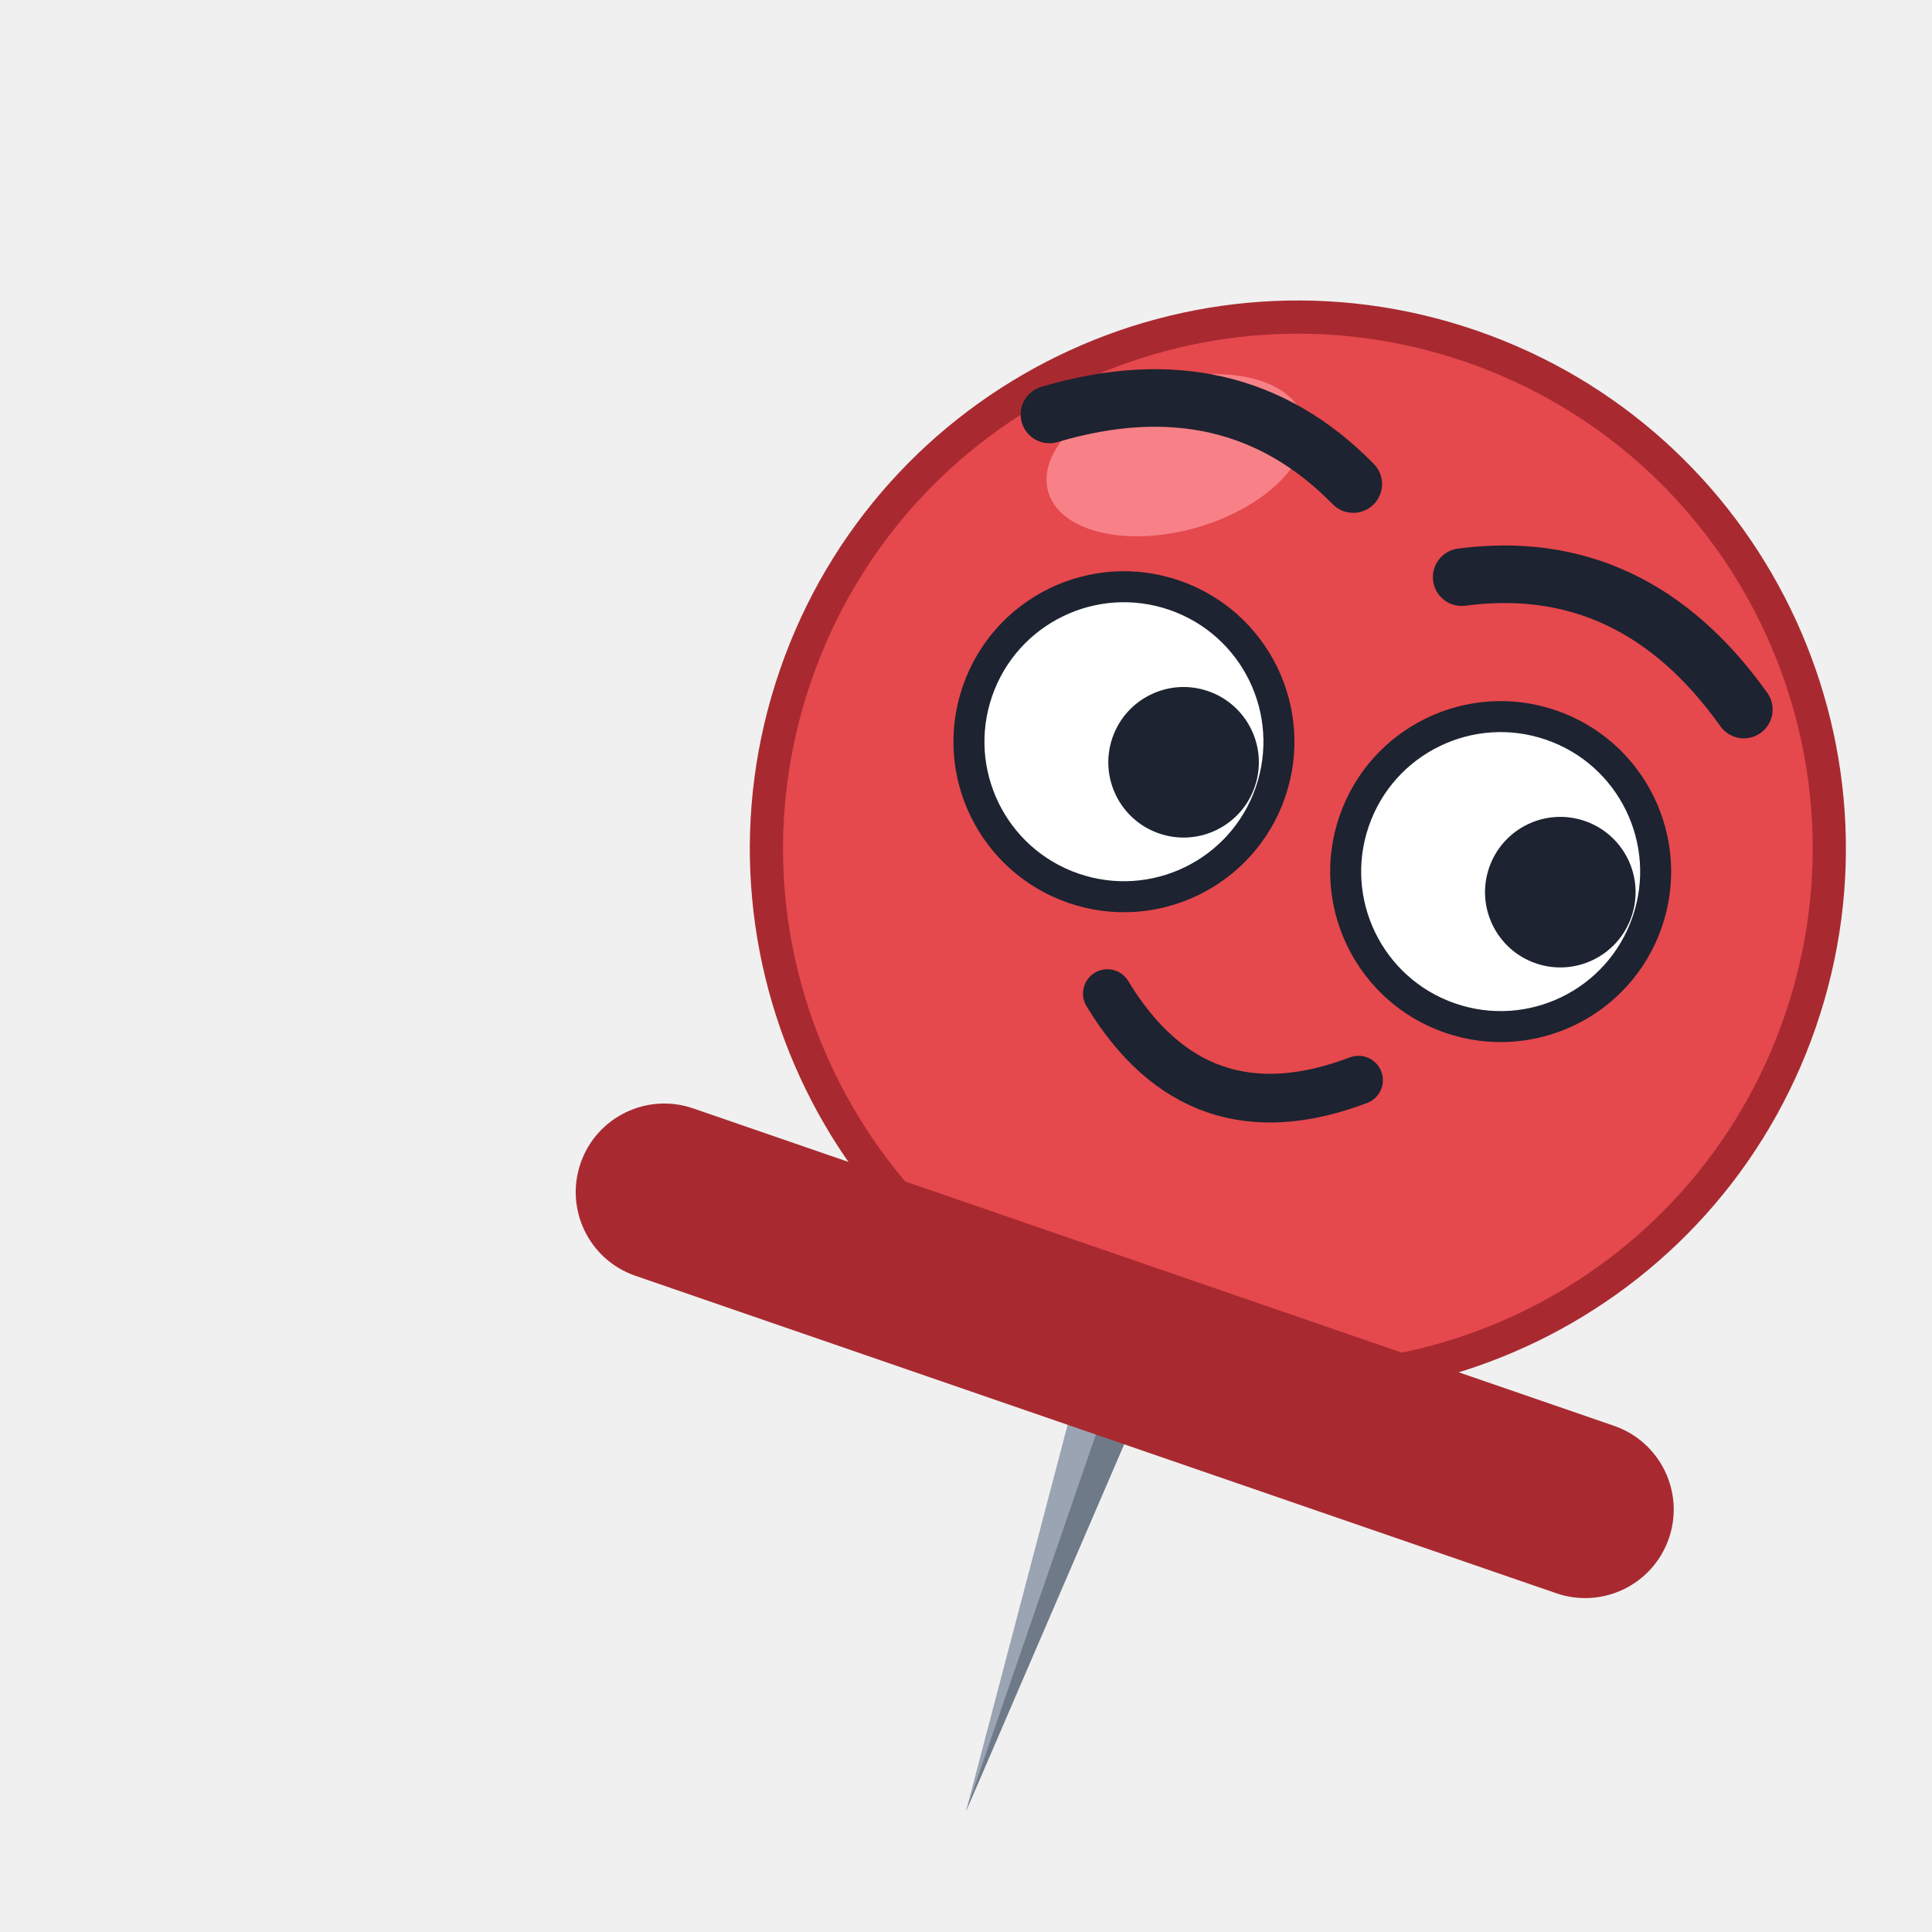
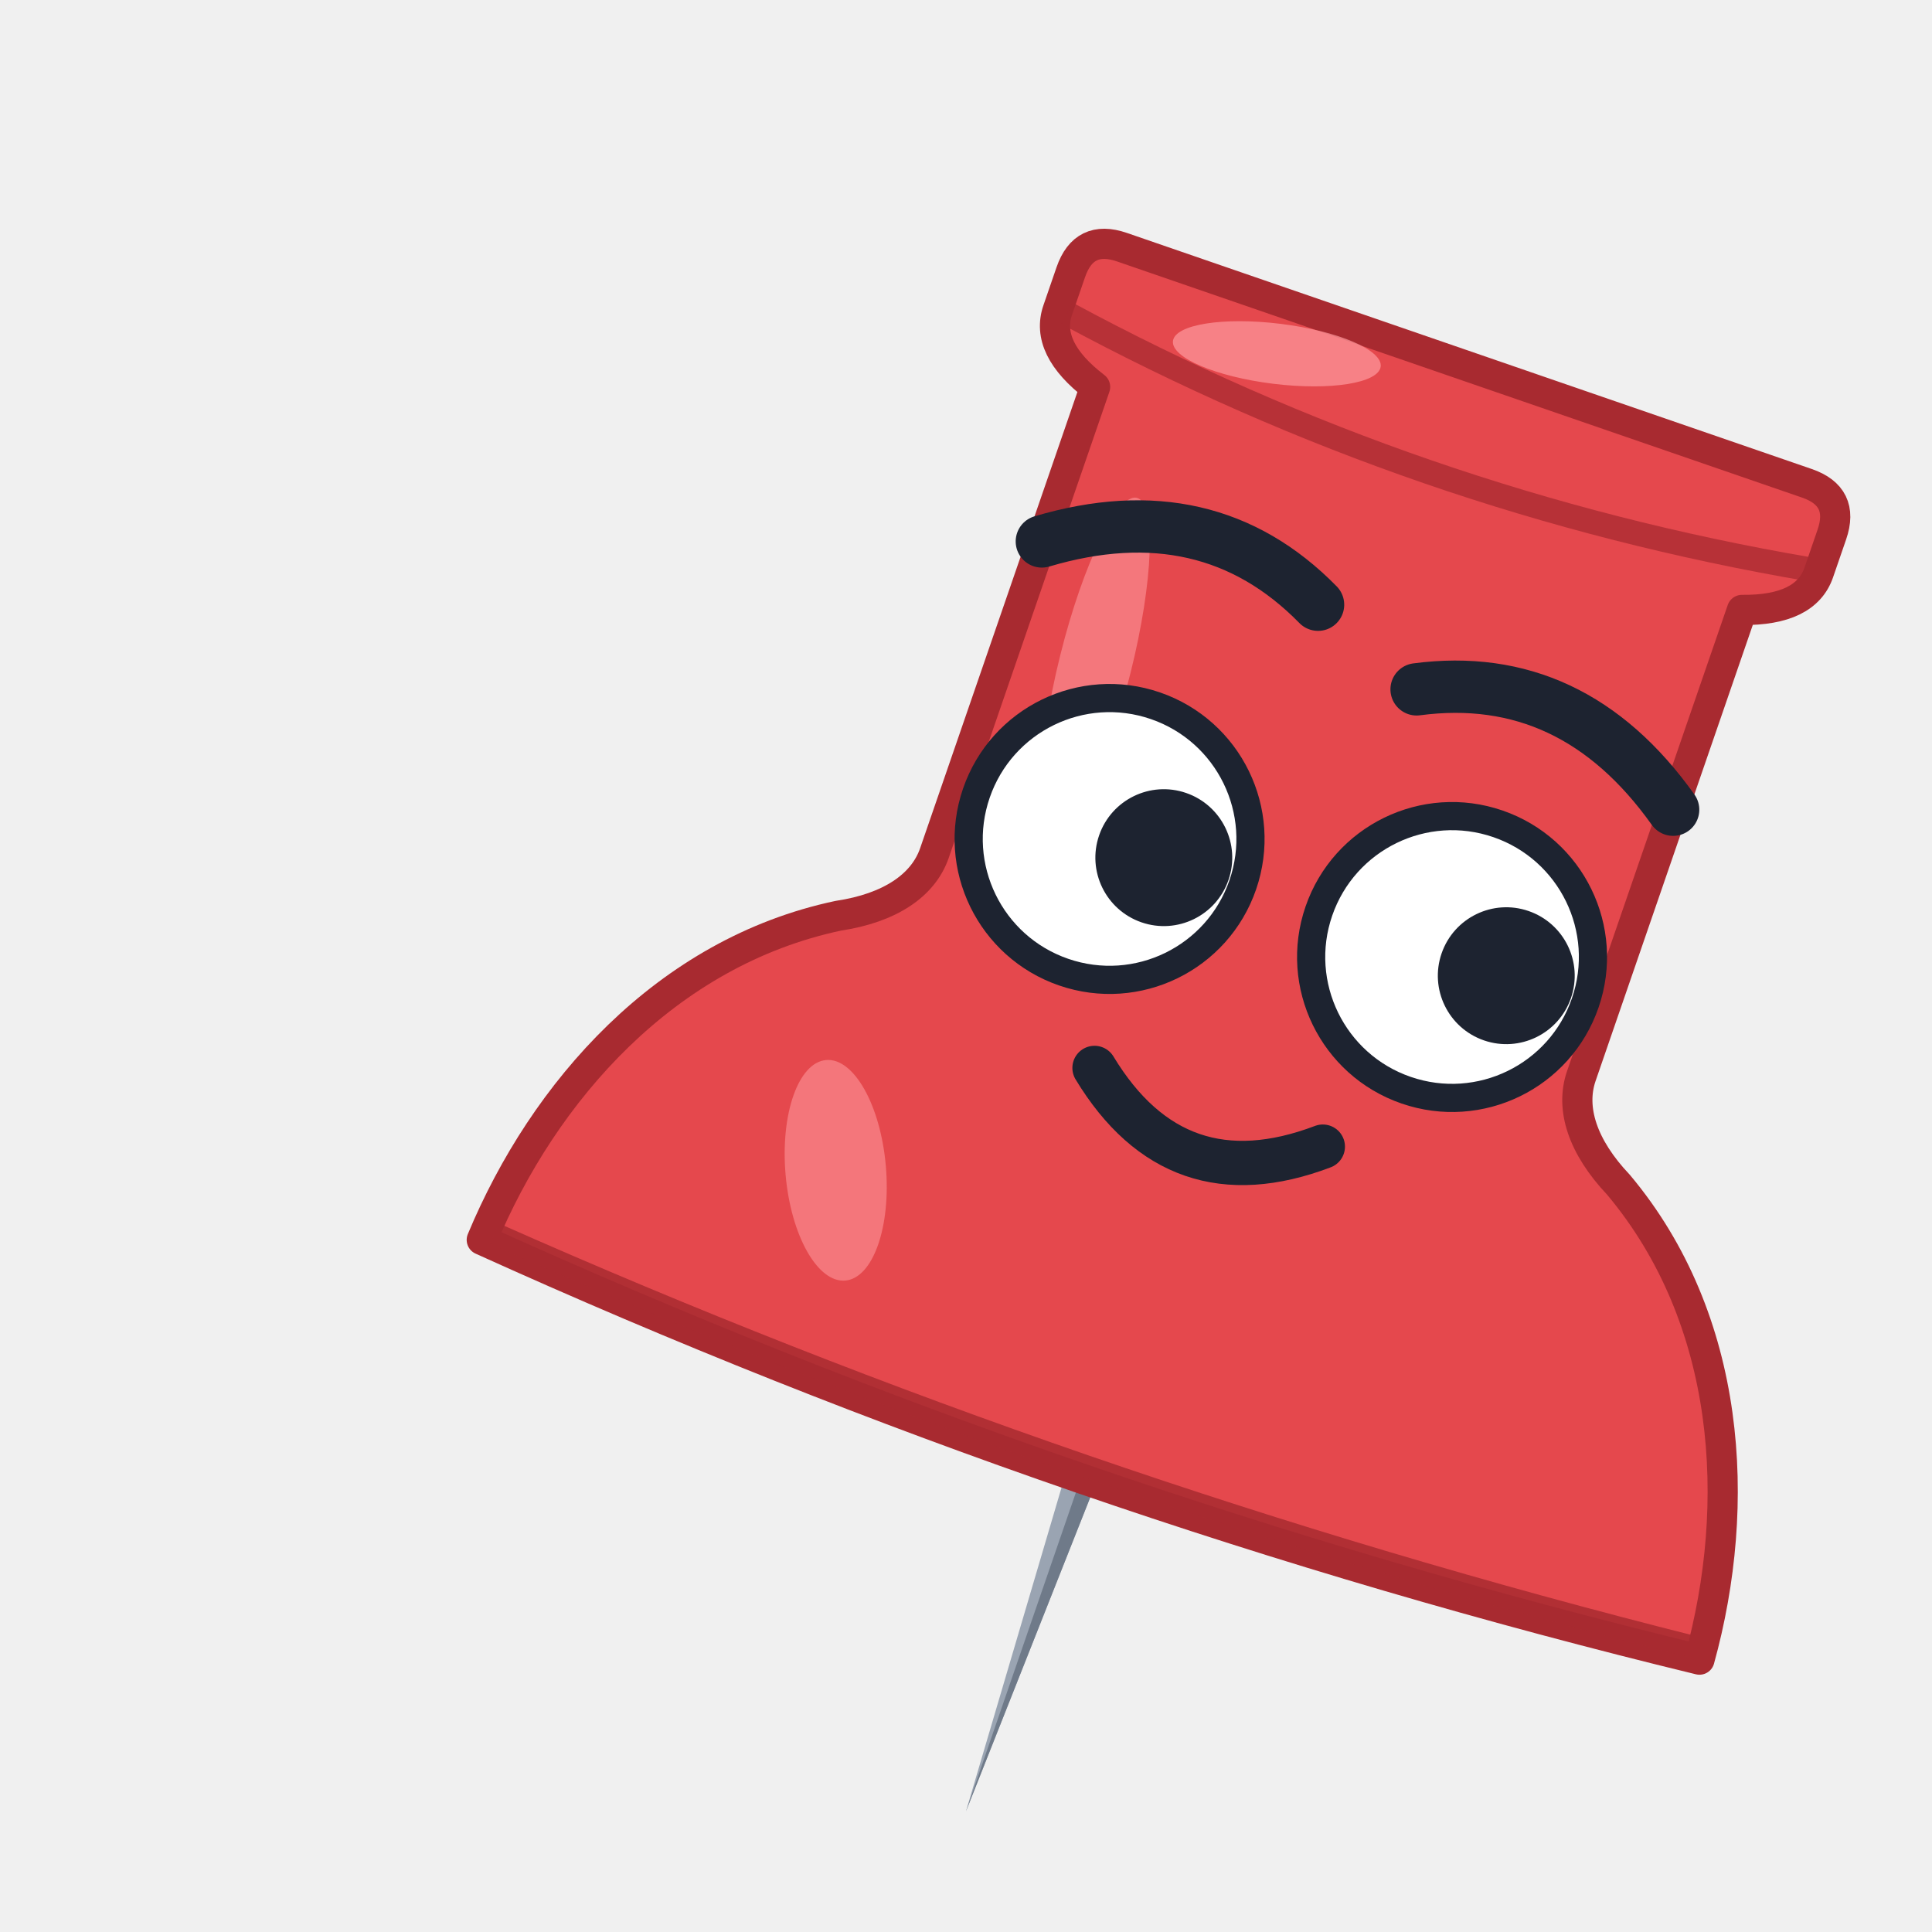
<svg xmlns="http://www.w3.org/2000/svg" width="96" height="96" viewBox="0 0 96 96">
-   <g transform="translate(0 0) rotate(19.02 48 90) translate(48 90) scale(1.1 1.1) translate(-48 -90)">
-     <polygon points="46.5,70 49.5,70 48,90" fill="#9aa4b2" />
-     <polygon points="48,70 49.5,70 48,90" fill="#6f7a89" />
-     <circle cx="48" cy="44" r="24" fill="#e5484d" stroke="#a82a30" stroke-width="1.5" />
-     <ellipse cx="37" cy="29" rx="6" ry="3.4" transform="rotate(-35 37 29)" fill="#ff9a9e" opacity="0.7" />
-     <rect x="22" y="64" width="52" height="8" rx="4" fill="#a82a30" />
+   <g transform="translate(0 0) rotate(19.02 48 90) translate(48 90) scale(1 1) translate(-48 -90)">
+     <polygon points="47.1,70 48.9,70 48,90" fill="#9aa4b2" />
+     <polygon points="48,70 48.9,70 48,90" fill="#6f7a89" />
+     <path d="M30 14 H66 Q68 14 68 16 V18 Q68 20 65 21 L65 21.5 V45.5 C65 47.2 66.2 48.8 68.5 50 C76 54.5 79.5 63 80 71 Q48 74 16 71 C16.5 63 20 54.5 27.5 50 C29.8 48.8 31 47.2 31 45.5 V21.5 L31 21 Q28 20 28 18 V16 Q28 14 30 14 Z" fill="#e5484d" stroke="#a82a30" stroke-width="1.5" stroke-linejoin="round" />
+     <path d="M28.5 18 Q48 21.2 67.5 18" fill="none" stroke="#a82a30" stroke-width="1.2" opacity="0.75" />
+     <path d="M16.5 70.5 Q48 73.2 79.5 70.5" fill="none" stroke="#a82a30" stroke-width="1.1" opacity="0.85" />
+     <ellipse cx="39" cy="16.5" rx="5.2" ry="1.5" transform="rotate(-12 39 16.5)" fill="#ff9a9e" opacity="0.7" />
+     <ellipse cx="35.5" cy="34" rx="1.8" ry="8.5" transform="rotate(-5 35.5 34)" fill="#ff9a9e" opacity="0.58" />
+     <ellipse cx="31.5" cy="62" rx="2.5" ry="5.5" transform="rotate(-24 31.5 62)" fill="#ff9a9e" opacity="0.56" />
    <clipPath id="eyeL">
      <ellipse cx="39" cy="42" rx="7" ry="7" />
    </clipPath>
    <ellipse cx="39" cy="42" rx="7" ry="7" fill="#ffffff" stroke="#1d2330" stroke-width="1.4" />
    <circle cx="41.85" cy="42" r="3.4" fill="#1d2330" clip-path="url(#eyeL)" />
    <clipPath id="eyeR">
      <ellipse cx="57" cy="42" rx="7" ry="7" />
    </clipPath>
    <ellipse cx="57" cy="42" rx="7" ry="7" fill="#ffffff" stroke="#1d2330" stroke-width="1.4" />
    <circle cx="59.85" cy="42" r="3.4" fill="#1d2330" clip-path="url(#eyeR)" />
    <path d="M31 29.12 Q38 24.12 45 27.62" fill="none" stroke="#1d2330" stroke-width="2.6" stroke-linecap="round" />
    <path d="M51 30 Q58 26.5 65 31.5" fill="none" stroke="#1d2330" stroke-width="2.6" stroke-linecap="round" />
    <path d="M42 53 Q48 58 54 53" fill="none" stroke="#1d2330" stroke-width="2.2" stroke-linecap="round" />
  </g>
</svg>
